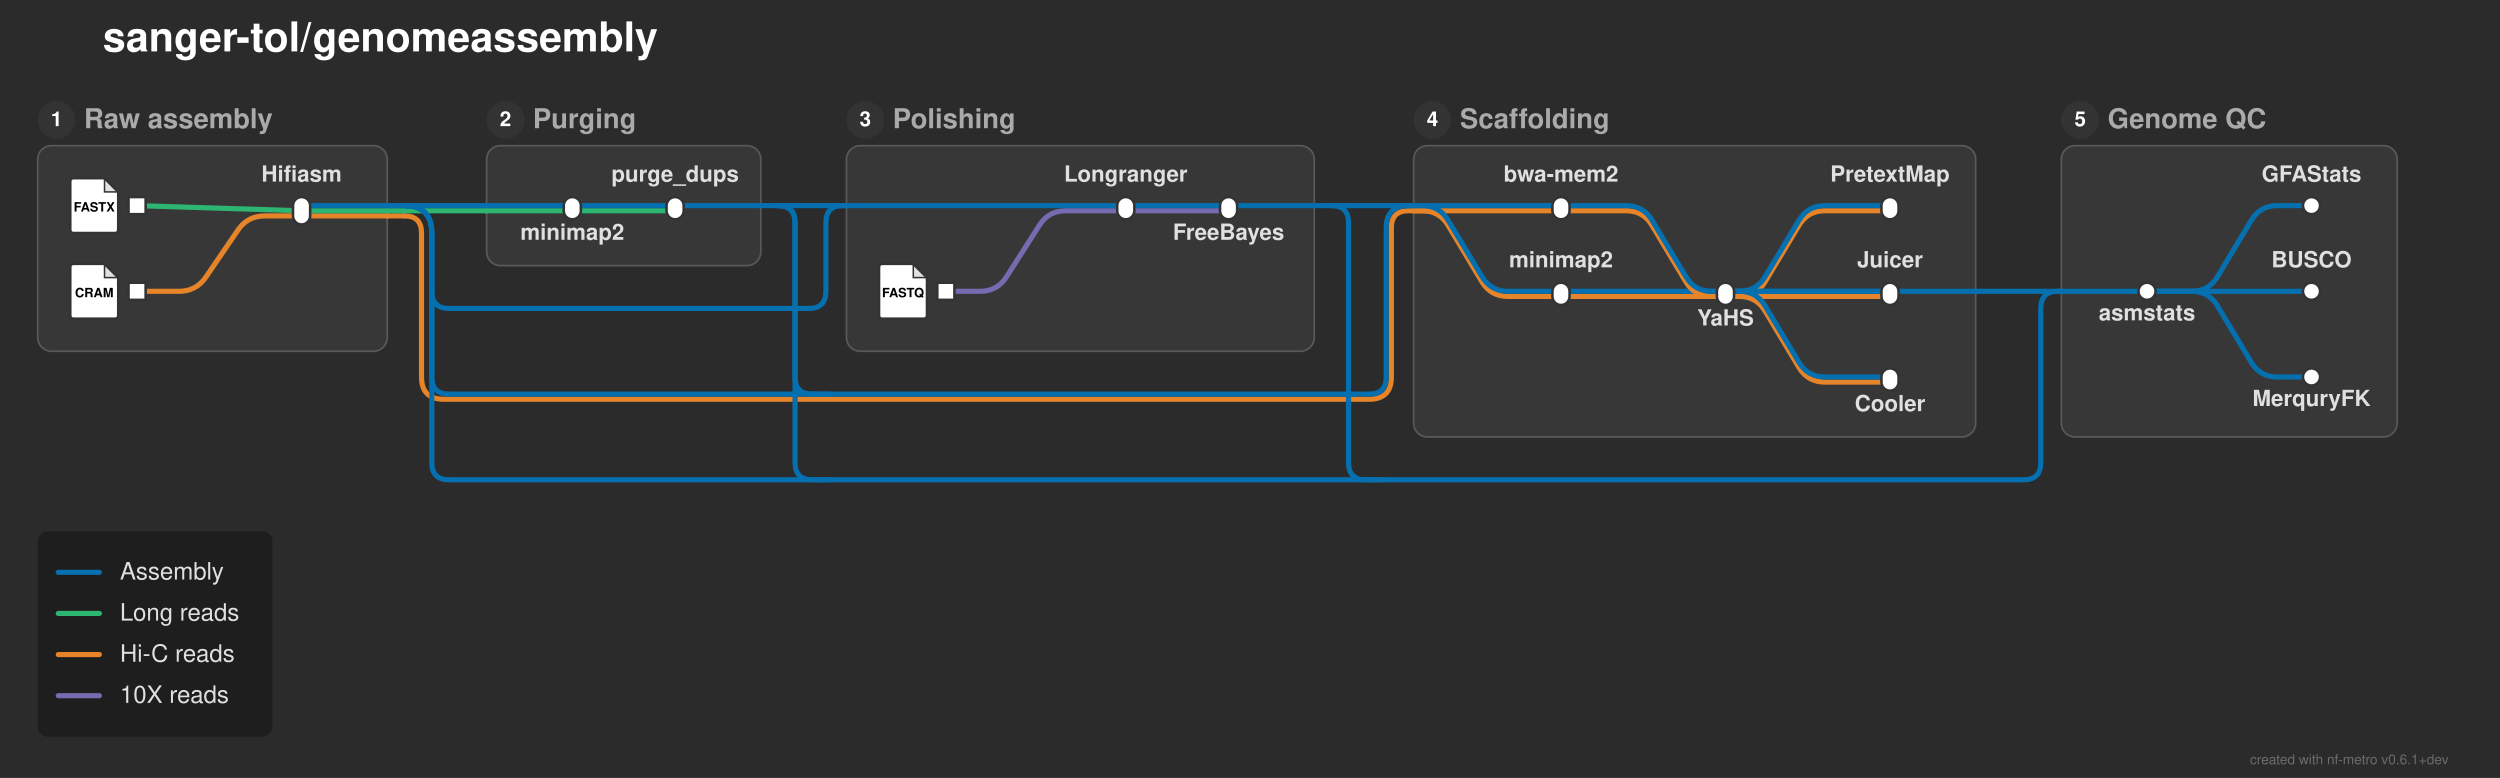
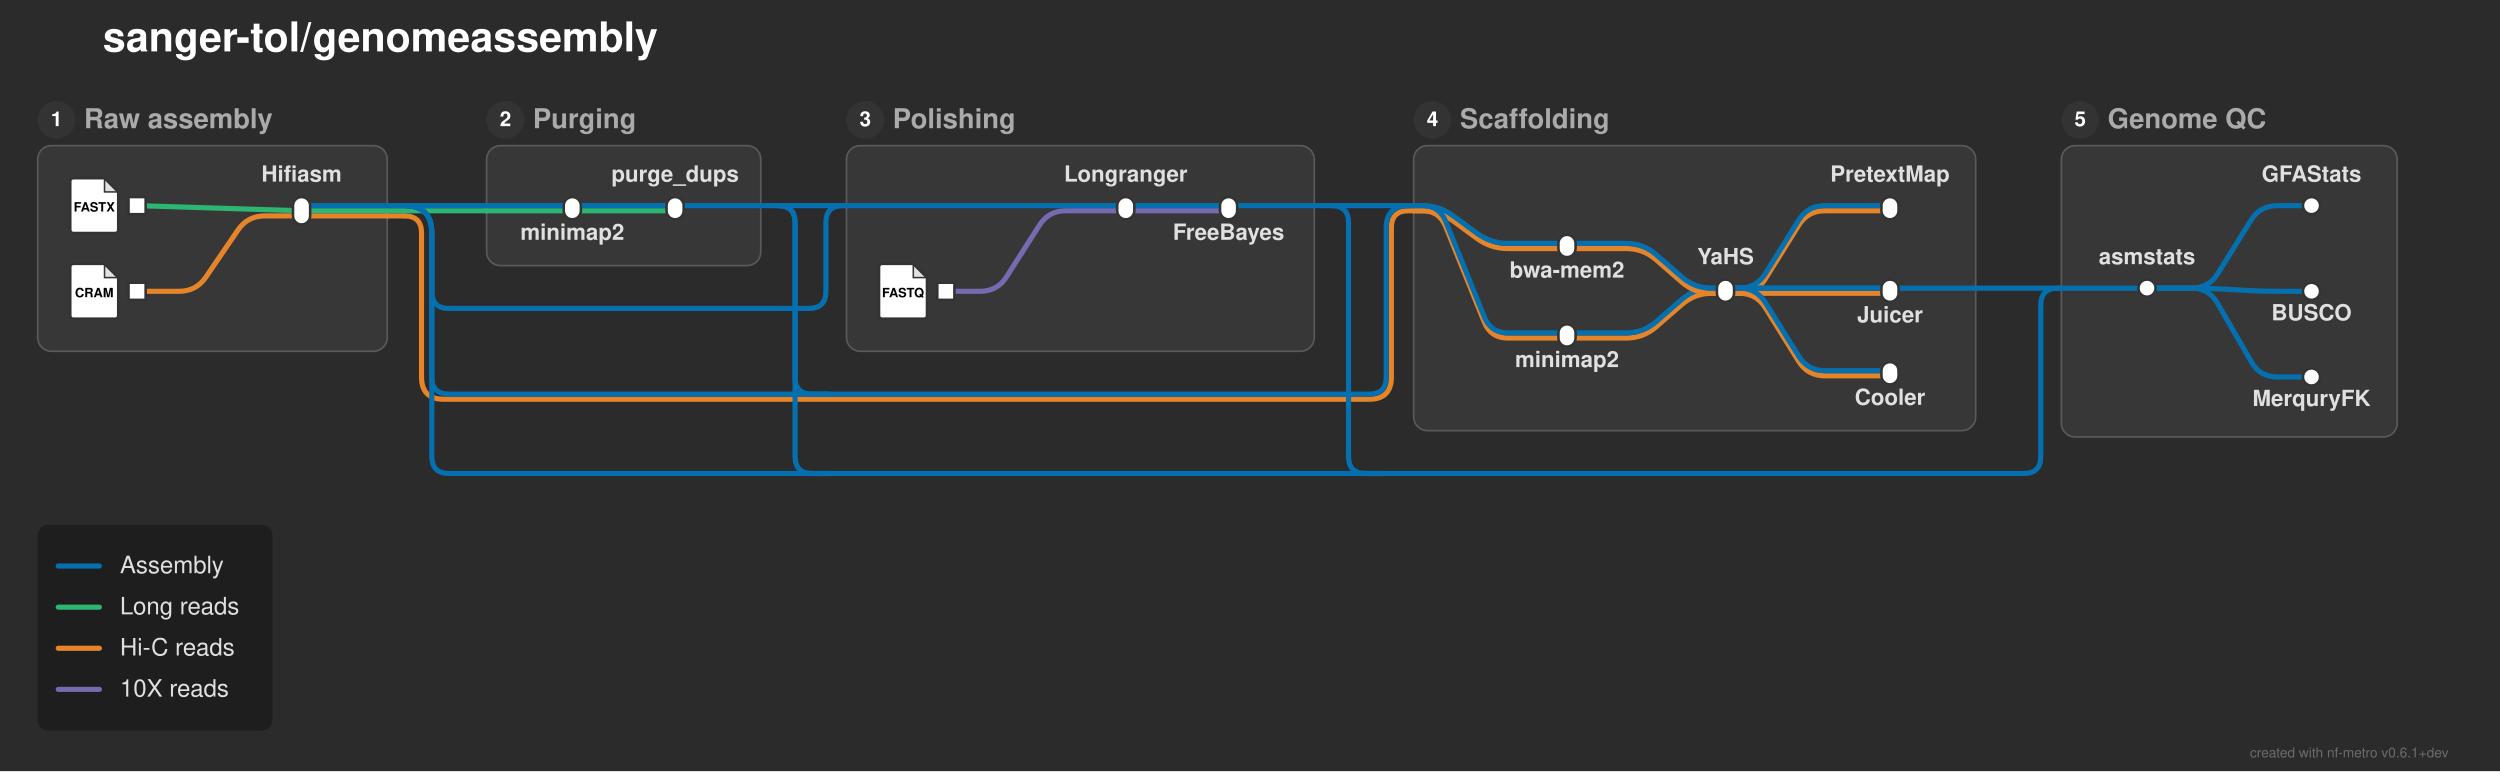
- <svg xmlns="http://www.w3.org/2000/svg" width="1459" height="454" viewBox="0 0 1459 454">
+ <svg xmlns="http://www.w3.org/2000/svg" width="1459" height="450" viewBox="0 0 1459 450">
  <defs>
</defs>
-   <rect x="0" y="0" width="1459" height="454" fill="#2b2b2b" />
+   <rect x="0" y="0" width="1459" height="450" fill="#2b2b2b" />
  <text x="60.0" y="30.0" font-size="24.0" fill="#ffffff" font-family="'Helvetica Neue', Helvetica, Arial, sans-serif" font-weight="bold" class="nf-metro-title">sanger-tol/genomeassembly</text>
  <rect x="22.0" y="85.0" width="204.0" height="120.0" rx="8" ry="8" fill="#373737" stroke="#595959" stroke-width="1.0" />
  <circle cx="33.0" cy="70.0" r="11" fill="#333333" class="nf-metro-section-num-circle" />
  <text x="33.0" y="70.0" font-size="12" fill="#ffffff" font-family="'Helvetica Neue', Helvetica, Arial, sans-serif" font-weight="bold" text-anchor="middle" dy="0.3em">1</text>
  <text x="49.0" y="70.0" font-size="16.0" fill="#aaaaaa" font-family="'Helvetica Neue', Helvetica, Arial, sans-serif" font-weight="bold" dy="0.3em" class="nf-metro-section-label">Raw assembly</text>
  <rect x="284.0" y="85.0" width="160.0" height="70.0" rx="8" ry="8" fill="#373737" stroke="#595959" stroke-width="1.0" />
  <circle cx="295.0" cy="70.0" r="11" fill="#333333" class="nf-metro-section-num-circle" />
  <text x="295.0" y="70.0" font-size="12" fill="#ffffff" font-family="'Helvetica Neue', Helvetica, Arial, sans-serif" font-weight="bold" text-anchor="middle" dy="0.3em">2</text>
  <text x="311.0" y="70.0" font-size="16.0" fill="#aaaaaa" font-family="'Helvetica Neue', Helvetica, Arial, sans-serif" font-weight="bold" dy="0.3em" class="nf-metro-section-label">Purging</text>
  <rect x="494.0" y="85.0" width="273.0" height="120.0" rx="8" ry="8" fill="#373737" stroke="#595959" stroke-width="1.0" />
  <circle cx="505.0" cy="70.0" r="11" fill="#333333" class="nf-metro-section-num-circle" />
  <text x="505.0" y="70.0" font-size="12" fill="#ffffff" font-family="'Helvetica Neue', Helvetica, Arial, sans-serif" font-weight="bold" text-anchor="middle" dy="0.3em">3</text>
  <text x="521.0" y="70.0" font-size="16.0" fill="#aaaaaa" font-family="'Helvetica Neue', Helvetica, Arial, sans-serif" font-weight="bold" dy="0.3em" class="nf-metro-section-label">Polishing</text>
-   <rect x="825.0" y="85.0" width="328.0" height="170.0" rx="8" ry="8" fill="#373737" stroke="#595959" stroke-width="1.0" />
+   <rect x="825.0" y="85.0" width="328.0" height="166.329" rx="8" ry="8" fill="#373737" stroke="#595959" stroke-width="1.0" />
  <circle cx="836.0" cy="70.0" r="11" fill="#333333" class="nf-metro-section-num-circle" />
  <text x="836.0" y="70.0" font-size="12" fill="#ffffff" font-family="'Helvetica Neue', Helvetica, Arial, sans-serif" font-weight="bold" text-anchor="middle" dy="0.3em">4</text>
  <text x="852.0" y="70.0" font-size="16.0" fill="#aaaaaa" font-family="'Helvetica Neue', Helvetica, Arial, sans-serif" font-weight="bold" dy="0.3em" class="nf-metro-section-label">Scaffolding</text>
  <rect x="1203.0" y="85.0" width="196.0" height="170.0" rx="8" ry="8" fill="#373737" stroke="#595959" stroke-width="1.0" />
  <circle cx="1214.0" cy="70.0" r="11" fill="#333333" class="nf-metro-section-num-circle" />
  <text x="1214.0" y="70.0" font-size="12" fill="#ffffff" font-family="'Helvetica Neue', Helvetica, Arial, sans-serif" font-weight="bold" text-anchor="middle" dy="0.3em">5</text>
  <text x="1230.0" y="70.0" font-size="16.0" fill="#aaaaaa" font-family="'Helvetica Neue', Helvetica, Arial, sans-serif" font-weight="bold" dy="0.3em" class="nf-metro-section-label">Genome QC</text>
-   <path d="M911.0,173.0 L1007.0,173.0" stroke="#e6842a" stroke-width="3.0" stroke-linecap="round" />
-   <path d="M1007.0,173.0 L1015.0,173.0 Q1025.0,173.0,1030.145,164.425 L1049.855,131.575 Q1055.0,123.0,1065.0,123.0 L1103.0,123.0" stroke="#e6842a" stroke-width="3.0" fill="none" stroke-linecap="round" stroke-linejoin="round" />
-   <path d="M1007.0,173.0 L1103.0,173.0" stroke="#e6842a" stroke-width="3.0" stroke-linecap="round" />
-   <path d="M1007.0,173.0 L1015.0,173.0 Q1025.0,173.0,1030.145,181.575 L1049.855,214.425 Q1055.0,223.0,1065.0,223.0 L1103.0,223.0" stroke="#e6842a" stroke-width="3.0" fill="none" stroke-linecap="round" stroke-linejoin="round" />
+   <path d="M914.5,197.281 L949.0,197.281 Q959.0,197.281,966.542,190.715 L981.458,177.731 Q989.0,171.164,999.0,171.164 L1007.0,171.164" stroke="#e6842a" stroke-width="3.0" fill="none" stroke-linecap="round" stroke-linejoin="round" />
+   <path d="M914.5,194.281 L949.0,194.281 Q959.0,194.281,966.542,187.715 L981.458,174.731 Q989.0,168.164,999.0,168.164 L1007.0,168.164" stroke="#0570b0" stroke-width="3.0" fill="none" stroke-linecap="round" stroke-linejoin="round" />
+   <path d="M1007.0,171.164 L1015.0,171.164 Q1025.0,171.164,1030.287,162.676 L1049.713,131.488 Q1055.0,123.0,1065.0,123.0 L1103.0,123.0" stroke="#e6842a" stroke-width="3.0" fill="none" stroke-linecap="round" stroke-linejoin="round" />
+   <path d="M1007.0,171.164 L1103.0,171.164" stroke="#e6842a" stroke-width="3.0" stroke-linecap="round" />
+   <path d="M1007.0,171.164 L1015.0,171.164 Q1025.0,171.164,1030.287,179.653 L1049.713,210.841 Q1055.0,219.329,1065.0,219.329 L1103.0,219.329" stroke="#e6842a" stroke-width="3.0" fill="none" stroke-linecap="round" stroke-linejoin="round" />
  <path d="M80.0,170.0 L104.5,170.0 Q114.5,170.0,120.133,161.738 L138.867,134.262 Q144.5,126.0,154.5,126.0 L176.0,126.0" stroke="#e6842a" stroke-width="3.0" fill="none" stroke-linecap="round" stroke-linejoin="round" />
  <path d="M552.0,170.0 L572.0,170.0 Q582.0,170.0,587.38,161.571 L606.62,131.429 Q612.0,123.0,622.0,123.0 L657.0,123.0" stroke="#756bb1" stroke-width="3.0" fill="none" stroke-linecap="round" stroke-linejoin="round" />
-   <path d="M911.0,170.0 L1007.0,170.0" stroke="#0570b0" stroke-width="3.0" stroke-linecap="round" />
-   <path d="M1007.0,170.0 L1015.0,170.0 Q1025.0,170.0,1030.145,161.425 L1049.855,128.575 Q1055.0,120.0,1065.0,120.0 L1103.0,120.0" stroke="#0570b0" stroke-width="3.0" fill="none" stroke-linecap="round" stroke-linejoin="round" />
-   <path d="M1007.0,170.0 L1103.0,170.0" stroke="#0570b0" stroke-width="3.0" stroke-linecap="round" />
-   <path d="M1007.0,170.0 L1015.0,170.0 Q1025.0,170.0,1030.145,178.575 L1049.855,211.425 Q1055.0,220.0,1065.0,220.0 L1103.0,220.0" stroke="#0570b0" stroke-width="3.0" fill="none" stroke-linecap="round" stroke-linejoin="round" />
-   <path d="M1253.0,170.0 L1279.0,170.0 Q1289.0,170.0,1294.145,161.425 L1313.855,128.575 Q1319.0,120.0,1329.0,120.0 L1349.0,120.0" stroke="#0570b0" stroke-width="3.0" fill="none" stroke-linecap="round" stroke-linejoin="round" />
-   <path d="M1253.0,170.0 L1349.0,170.0" stroke="#0570b0" stroke-width="3.0" stroke-linecap="round" />
-   <path d="M1253.0,170.0 L1279.0,170.0 Q1289.0,170.0,1294.145,178.575 L1313.855,211.425 Q1319.0,220.0,1329.0,220.0 L1349.0,220.0" stroke="#0570b0" stroke-width="3.0" fill="none" stroke-linecap="round" stroke-linejoin="round" />
-   <path d="M1203.0,170.0 L1253.0,170.0" stroke="#0570b0" stroke-width="3.0" stroke-linecap="round" />
-   <path d="M1007.0,170.0 L1153.0,170.0" stroke="#0570b0" stroke-width="3.0" stroke-linecap="round" />
-   <path d="M1153.0,170.0 L1203.0,170.0" stroke="#0570b0" stroke-width="3.0" stroke-linecap="round" />
+   <path d="M1007.0,168.164 L1015.0,168.164 Q1025.0,168.164,1030.287,159.676 L1049.713,128.488 Q1055.0,120.0,1065.0,120.0 L1103.0,120.0" stroke="#0570b0" stroke-width="3.0" fill="none" stroke-linecap="round" stroke-linejoin="round" />
+   <path d="M1007.0,168.164 L1103.0,168.164" stroke="#0570b0" stroke-width="3.0" stroke-linecap="round" />
+   <path d="M1007.0,168.164 L1015.0,168.164 Q1025.0,168.164,1030.287,176.653 L1049.713,207.841 Q1055.0,216.329,1065.0,216.329 L1103.0,216.329" stroke="#0570b0" stroke-width="3.0" fill="none" stroke-linecap="round" stroke-linejoin="round" />
+   <path d="M1253.0,168.164 L1279.0,168.164 Q1289.0,168.164,1294.287,159.676 L1313.713,128.488 Q1319.0,120.0,1329.0,120.0 L1349.0,120.0" stroke="#0570b0" stroke-width="3.0" fill="none" stroke-linecap="round" stroke-linejoin="round" />
+   <path d="M1253.0,168.164 L1279.0,168.164 Q1289.0,168.164,1298.981,168.775 L1309.019,169.389 Q1319.0,170.0,1329.0,170.0 L1349.0,170.0" stroke="#0570b0" stroke-width="3.0" fill="none" stroke-linecap="round" stroke-linejoin="round" />
+   <path d="M1253.0,168.164 L1279.0,168.164 Q1289.0,168.164,1294.009,176.819 L1313.991,211.345 Q1319.0,220.0,1329.0,220.0 L1349.0,220.0" stroke="#0570b0" stroke-width="3.0" fill="none" stroke-linecap="round" stroke-linejoin="round" />
+   <path d="M1203.0,168.164 L1253.0,168.164" stroke="#0570b0" stroke-width="3.0" stroke-linecap="round" />
+   <path d="M1007.0,168.164 L1153.0,168.164" stroke="#0570b0" stroke-width="3.0" stroke-linecap="round" />
+   <path d="M1153.0,168.164 L1203.0,168.164" stroke="#0570b0" stroke-width="3.0" stroke-linecap="round" />
+   <path d="M914.5,145.048 L949.0,145.048 Q959.0,145.048,966.542,151.614 L981.458,164.598 Q989.0,171.164,999.0,171.164 L1007.0,171.164" stroke="#e6842a" stroke-width="3.0" fill="none" stroke-linecap="round" stroke-linejoin="round" />
+   <path d="M914.5,142.048 L949.0,142.048 Q959.0,142.048,966.542,148.614 L981.458,161.598 Q989.0,168.164,999.0,168.164 L1007.0,168.164" stroke="#0570b0" stroke-width="3.0" fill="none" stroke-linecap="round" stroke-linejoin="round" />
  <path d="M176.0,126.0 L226.0,126.0" stroke="#e6842a" stroke-width="3.0" stroke-linecap="round" />
  <path d="M226.0,126.0 L236.0,126.0" stroke="#e6842a" stroke-width="3.0" stroke-linecap="round" />
  <path d="M236.0,126.0 L236.0,126.0 Q246.0,126.0,246.0,136.0 L246.0,220.0 Q246.0,233.0,259.0,233.0 L799.0,233.0 Q812.0,233.0,812.0,220.0 L812.0,133.0 Q812.0,123.0,822.0,123.0 L825.0,123.0" stroke="#e6842a" stroke-width="3.0" fill="none" stroke-linecap="round" stroke-linejoin="round" />
  <path d="M334.0,123.0 L394.0,123.0" stroke="#2db572" stroke-width="3.0" stroke-linecap="round" />
  <path d="M657.0,123.0 L717.0,123.0" stroke="#756bb1" stroke-width="3.0" stroke-linecap="round" />
-   <path d="M911.0,123.0 L949.0,123.0 Q959.0,123.0,964.145,131.575 L983.855,164.425 Q989.0,173.0,999.0,173.0 L1007.0,173.0" stroke="#e6842a" stroke-width="3.0" fill="none" stroke-linecap="round" stroke-linejoin="round" />
  <path d="M176.0,123.0 L226.0,123.0" stroke="#2db572" stroke-width="3.0" stroke-linecap="round" />
  <path d="M284.0,123.0 L334.0,123.0" stroke="#2db572" stroke-width="3.0" stroke-linecap="round" />
-   <path d="M825.0,123.0 L911.0,123.0" stroke="#e6842a" stroke-width="3.0" stroke-linecap="round" />
-   <path d="M825.0,123.0 L830.0,123.0 Q840.0,123.0,845.145,131.575 L864.855,164.425 Q870.0,173.0,880.0,173.0 L911.0,173.0" stroke="#e6842a" stroke-width="3.0" fill="none" stroke-linecap="round" stroke-linejoin="round" />
+   <path d="M825.0,123.0 L830.0,123.0 Q840.0,123.0,848.058,128.922 L861.942,139.126 Q870.0,145.048,880.0,145.048 L914.5,145.048" stroke="#e6842a" stroke-width="3.0" fill="none" stroke-linecap="round" stroke-linejoin="round" />
+   <path d="M825.0,123.0 L830.0,123.0 Q840.0,123.0,843.745,132.272 L866.255,188.009 Q870.0,197.281,880.0,197.281 L914.5,197.281" stroke="#e6842a" stroke-width="3.0" fill="none" stroke-linecap="round" stroke-linejoin="round" />
  <path d="M226.0,123.0 L236.0,123.0" stroke="#2db572" stroke-width="3.0" stroke-linecap="round" />
  <path d="M236.0,123.0 L284.0,123.0" stroke="#2db572" stroke-width="3.0" stroke-linecap="round" />
  <path d="M80.0,120.0 L176.0,123.0" stroke="#2db572" stroke-width="3.0" stroke-linecap="round" />
  <path d="M334.0,120.0 L394.0,120.0" stroke="#0570b0" stroke-width="3.0" stroke-linecap="round" />
  <path d="M657.0,120.0 L717.0,120.0" stroke="#0570b0" stroke-width="3.0" stroke-linecap="round" />
-   <path d="M911.0,120.0 L949.0,120.0 Q959.0,120.0,964.145,128.575 L983.855,161.425 Q989.0,170.0,999.0,170.0 L1007.0,170.0" stroke="#0570b0" stroke-width="3.0" fill="none" stroke-linecap="round" stroke-linejoin="round" />
  <path d="M176.0,120.0 L226.0,120.0" stroke="#0570b0" stroke-width="3.0" stroke-linecap="round" />
  <path d="M284.0,120.0 L334.0,120.0" stroke="#0570b0" stroke-width="3.0" stroke-linecap="round" />
  <path d="M494.0,120.0 L657.0,120.0" stroke="#0570b0" stroke-width="3.0" stroke-linecap="round" />
-   <path d="M825.0,120.0 L911.0,120.0" stroke="#0570b0" stroke-width="3.0" stroke-linecap="round" />
-   <path d="M825.0,120.0 L830.0,120.0 Q840.0,120.0,845.145,128.575 L864.855,161.425 Q870.0,170.0,880.0,170.0 L911.0,170.0" stroke="#0570b0" stroke-width="3.0" fill="none" stroke-linecap="round" stroke-linejoin="round" />
+   <path d="M825.0,120.0 L830.0,120.0 Q840.0,120.0,848.058,125.922 L861.942,136.126 Q870.0,142.048,880.0,142.048 L914.5,142.048" stroke="#0570b0" stroke-width="3.0" fill="none" stroke-linecap="round" stroke-linejoin="round" />
+   <path d="M825.0,120.0 L830.0,120.0 Q840.0,120.0,843.745,129.272 L866.255,185.009 Q870.0,194.281,880.0,194.281 L914.5,194.281" stroke="#0570b0" stroke-width="3.0" fill="none" stroke-linecap="round" stroke-linejoin="round" />
  <path d="M394.0,120.0 L444.0,120.0" stroke="#0570b0" stroke-width="3.0" stroke-linecap="round" />
  <path d="M717.0,120.0 L767.0,120.0" stroke="#0570b0" stroke-width="3.0" stroke-linecap="round" />
  <path d="M226.0,120.0 L236.0,120.0" stroke="#0570b0" stroke-width="3.0" stroke-linecap="round" />
  <path d="M236.0,120.0 L284.0,120.0" stroke="#0570b0" stroke-width="3.0" stroke-linecap="round" />
  <path d="M444.0,120.0 L454.0,120.0" stroke="#0570b0" stroke-width="3.0" stroke-linecap="round" />
  <path d="M767.0,120.0 L777.0,120.0" stroke="#0570b0" stroke-width="3.0" stroke-linecap="round" />
  <path d="M236.0,120.0 L236.0,120.0 Q252.0,120.0,252.0,136.0 L252.0,220.0 Q252.0,230.0,262.0,230.0 L799.0,230.0 Q809.0,230.0,809.0,220.0 L809.0,133.0 Q809.0,120.0,822.0,120.0 L825.0,120.0" stroke="#0570b0" stroke-width="3.0" fill="none" stroke-linecap="round" stroke-linejoin="round" />
  <path d="M454.0,120.0 L454.0,120.0 Q464.0,120.0,464.0,130.0 L464.0,220.0 Q464.0,230.0,474.0,230.0 L484.0,230.0" stroke="#0570b0" stroke-width="3.0" fill="none" stroke-linecap="round" stroke-linejoin="round" />
  <path d="M777.0,120.0 L787.0,120.0" stroke="#0570b0" stroke-width="3.0" stroke-linecap="round" />
  <path d="M787.0,120.0 L825.0,120.0" stroke="#0570b0" stroke-width="3.0" stroke-linecap="round" />
  <path d="M236.0,120.0 L236.0,120.0 Q252.0,120.0,252.0,136.0 L252.0,170.0 Q252.0,180.0,262.0,180.0 L472.0,180.0 Q482.0,180.0,482.0,170.0 L482.0,130.0 Q482.0,120.0,492.0,120.0 L494.0,120.0" stroke="#0570b0" stroke-width="3.0" fill="none" stroke-linecap="round" stroke-linejoin="round" />
  <path d="M454.0,120.0 L464.0,120.0" stroke="#0570b0" stroke-width="3.0" stroke-linecap="round" />
  <path d="M464.0,120.0 L494.0,120.0" stroke="#0570b0" stroke-width="3.0" stroke-linecap="round" />
-   <path d="M236.0,120.0 L236.0,120.0 Q252.0,120.0,252.0,136.0 L252.0,270.0 Q252.0,280.0,262.0,280.0 L1181.0,280.0 Q1191.0,280.0,1191.0,270.0 L1191.0,180.0 Q1191.0,170.0,1201.0,170.0 L1203.0,170.0" stroke="#0570b0" stroke-width="3.0" fill="none" stroke-linecap="round" stroke-linejoin="round" />
-   <path d="M454.0,120.0 L454.0,120.0 Q464.0,120.0,464.0,130.0 L464.0,270.0 Q464.0,280.0,474.0,280.0 L484.0,280.0" stroke="#0570b0" stroke-width="3.0" fill="none" stroke-linecap="round" stroke-linejoin="round" />
-   <path d="M777.0,120.0 L777.0,120.0 Q787.0,120.0,787.0,130.0 L787.0,270.0 Q787.0,280.0,797.0,280.0 L807.0,280.0" stroke="#0570b0" stroke-width="3.0" fill="none" stroke-linecap="round" stroke-linejoin="round" />
+   <path d="M236.0,120.0 L236.0,120.0 Q252.0,120.0,252.0,136.0 L252.0,266.329 Q252.0,276.329,262.0,276.329 L1181.0,276.329 Q1191.0,276.329,1191.0,266.329 L1191.0,178.164 Q1191.0,168.164,1201.0,168.164 L1203.0,168.164" stroke="#0570b0" stroke-width="3.0" fill="none" stroke-linecap="round" stroke-linejoin="round" />
+   <path d="M454.0,120.0 L454.0,120.0 Q464.0,120.0,464.0,130.0 L464.0,266.329 Q464.0,276.329,474.0,276.329 L484.0,276.329" stroke="#0570b0" stroke-width="3.0" fill="none" stroke-linecap="round" stroke-linejoin="round" />
+   <path d="M777.0,120.0 L777.0,120.0 Q787.0,120.0,787.0,130.0 L787.0,266.329 Q787.0,276.329,797.0,276.329 L807.0,276.329" stroke="#0570b0" stroke-width="3.0" fill="none" stroke-linecap="round" stroke-linejoin="round" />
  <rect x="75.0" y="115.0" width="10.0" height="10.0" fill="#ffffff" stroke="#333333" stroke-width="1.5" />
  <path d="M43.0,104.0 L61.0,104.0 L69.0,112.0 L69.0,134.0 Q69.0,136.0,67.0,136.0 L43.0,136.0 Q41.0,136.0,41.0,134.0 L41.0,106.0 Q41.0,104.0,43.0,104.0 Z" fill="#ffffff" stroke="#333333" stroke-width="1.5" stroke-linejoin="round" />
  <path d="M61.0,104.0 L61.0,112.0 L69.0,112.0 Z" fill="#333333" opacity="0.15" stroke="none" />
  <path d="M61.0,104.0 L61.0,112.0 L69.0,112.0" fill="none" stroke="#333333" stroke-width="0.9" />
  <text x="55.0" y="121.2" font-size="7.5" fill="#000000" font-family="'Helvetica Neue', Helvetica, Arial, sans-serif" font-weight="bold" text-anchor="middle" dy="0.3em">FASTX</text>
  <rect x="75.0" y="165.0" width="10.0" height="10.0" fill="#ffffff" stroke="#333333" stroke-width="1.5" />
  <path d="M43.0,154.0 L61.0,154.0 L69.0,162.0 L69.0,184.0 Q69.0,186.0,67.0,186.0 L43.0,186.0 Q41.0,186.0,41.0,184.0 L41.0,156.0 Q41.0,154.0,43.0,154.0 Z" fill="#ffffff" stroke="#333333" stroke-width="1.5" stroke-linejoin="round" />
  <path d="M61.0,154.0 L61.0,162.0 L69.0,162.0 Z" fill="#333333" opacity="0.15" stroke="none" />
  <path d="M61.0,154.0 L61.0,162.0 L69.0,162.0" fill="none" stroke="#333333" stroke-width="0.9" />
  <text x="55.0" y="171.2" font-size="7.5" fill="#000000" font-family="'Helvetica Neue', Helvetica, Arial, sans-serif" font-weight="bold" text-anchor="middle" dy="0.3em">CRAM</text>
  <rect x="171.0" y="115.0" width="10.0" height="16.0" rx="5.0" ry="5.0" fill="#ffffff" stroke="#333333" stroke-width="1.5" />
  <rect x="329.0" y="115.0" width="10.0" height="13.0" rx="5.0" ry="5.0" fill="#ffffff" stroke="#333333" stroke-width="1.5" />
  <rect x="389.0" y="115.0" width="10.0" height="13.0" rx="5.0" ry="5.0" fill="#ffffff" stroke="#333333" stroke-width="1.5" />
  <rect x="547.0" y="165.0" width="10.0" height="10.0" fill="#ffffff" stroke="#333333" stroke-width="1.5" />
  <path d="M515.0,154.0 L533.0,154.0 L541.0,162.0 L541.0,184.0 Q541.0,186.0,539.0,186.0 L515.0,186.0 Q513.0,186.0,513.0,184.0 L513.0,156.0 Q513.0,154.0,515.0,154.0 Z" fill="#ffffff" stroke="#333333" stroke-width="1.5" stroke-linejoin="round" />
  <path d="M533.0,154.0 L533.0,162.0 L541.0,162.0 Z" fill="#333333" opacity="0.15" stroke="none" />
  <path d="M533.0,154.0 L533.0,162.0 L541.0,162.0" fill="none" stroke="#333333" stroke-width="0.9" />
  <text x="527.0" y="171.2" font-size="7.5" fill="#000000" font-family="'Helvetica Neue', Helvetica, Arial, sans-serif" font-weight="bold" text-anchor="middle" dy="0.3em">FASTQ</text>
  <rect x="652.0" y="115.0" width="10.0" height="13.0" rx="5.0" ry="5.0" fill="#ffffff" stroke="#333333" stroke-width="1.5" />
  <rect x="712.0" y="115.0" width="10.0" height="13.0" rx="5.0" ry="5.0" fill="#ffffff" stroke="#333333" stroke-width="1.5" />
-   <rect x="906.0" y="115.0" width="10.0" height="13.0" rx="5.0" ry="5.0" fill="#ffffff" stroke="#333333" stroke-width="1.5" />
-   <rect x="906.0" y="165.0" width="10.0" height="13.0" rx="5.0" ry="5.0" fill="#ffffff" stroke="#333333" stroke-width="1.5" />
-   <rect x="1002.0" y="165.0" width="10.0" height="13.0" rx="5.0" ry="5.0" fill="#ffffff" stroke="#333333" stroke-width="1.5" />
+   <rect x="909.5" y="137.048" width="10.0" height="13.0" rx="5.0" ry="5.0" fill="#ffffff" stroke="#333333" stroke-width="1.5" />
+   <rect x="909.5" y="189.281" width="10.0" height="13.0" rx="5.0" ry="5.0" fill="#ffffff" stroke="#333333" stroke-width="1.5" />
+   <rect x="1002.0" y="163.164" width="10.0" height="13.0" rx="5.0" ry="5.0" fill="#ffffff" stroke="#333333" stroke-width="1.5" />
  <rect x="1098.0" y="115.0" width="10.0" height="13.0" rx="5.0" ry="5.0" fill="#ffffff" stroke="#333333" stroke-width="1.5" />
-   <rect x="1098.0" y="165.0" width="10.0" height="13.0" rx="5.0" ry="5.0" fill="#ffffff" stroke="#333333" stroke-width="1.5" />
-   <rect x="1098.0" y="215.0" width="10.0" height="13.0" rx="5.0" ry="5.0" fill="#ffffff" stroke="#333333" stroke-width="1.5" />
-   <rect x="1248.0" y="165.0" width="10.0" height="10.0" rx="5.0" ry="5.0" fill="#ffffff" stroke="#333333" stroke-width="1.5" />
+   <rect x="1098.0" y="163.164" width="10.0" height="13.0" rx="5.0" ry="5.0" fill="#ffffff" stroke="#333333" stroke-width="1.5" />
+   <rect x="1098.0" y="211.329" width="10.0" height="13.0" rx="5.0" ry="5.0" fill="#ffffff" stroke="#333333" stroke-width="1.5" />
+   <rect x="1248.0" y="163.164" width="10.0" height="10.0" rx="5.0" ry="5.0" fill="#ffffff" stroke="#333333" stroke-width="1.5" />
  <rect x="1344.0" y="115.0" width="10.0" height="10.0" rx="5.0" ry="5.0" fill="#ffffff" stroke="#333333" stroke-width="1.5" />
  <rect x="1344.0" y="165.0" width="10.0" height="10.0" rx="5.0" ry="5.0" fill="#ffffff" stroke="#333333" stroke-width="1.5" />
  <rect x="1344.0" y="215.0" width="10.0" height="10.0" rx="5.0" ry="5.0" fill="#ffffff" stroke="#333333" stroke-width="1.5" />
-   <text x="911.0" y="106.0" font-size="13.0" fill="#e0e0e0" font-family="'Helvetica Neue', Helvetica, Arial, sans-serif" font-weight="bold" text-anchor="middle" dominant-baseline="auto">bwa-mem2</text>
+   <text x="914.5" y="156.048" font-size="13.0" fill="#e0e0e0" font-family="'Helvetica Neue', Helvetica, Arial, sans-serif" font-weight="bold" text-anchor="middle" dominant-baseline="hanging">bwa-mem2</text>
  <text x="334.0" y="134.0" font-size="13.0" fill="#e0e0e0" font-family="'Helvetica Neue', Helvetica, Arial, sans-serif" font-weight="bold" text-anchor="middle" dominant-baseline="hanging">minimap2</text>
-   <text x="1253.0" y="181.0" font-size="13.0" fill="#e0e0e0" font-family="'Helvetica Neue', Helvetica, Arial, sans-serif" font-weight="bold" text-anchor="middle" dominant-baseline="hanging">asmstats</text>
-   <text x="911.0" y="156.0" font-size="13.0" fill="#e0e0e0" font-family="'Helvetica Neue', Helvetica, Arial, sans-serif" font-weight="bold" text-anchor="middle" dominant-baseline="auto">minimap2</text>
+   <text x="1253.0" y="154.164" font-size="13.0" fill="#e0e0e0" font-family="'Helvetica Neue', Helvetica, Arial, sans-serif" font-weight="bold" text-anchor="middle" dominant-baseline="auto">asmstats</text>
+   <text x="914.5" y="208.281" font-size="13.0" fill="#e0e0e0" font-family="'Helvetica Neue', Helvetica, Arial, sans-serif" font-weight="bold" text-anchor="middle" dominant-baseline="hanging">minimap2</text>
  <text x="1349.0" y="106.0" font-size="13.0" fill="#e0e0e0" font-family="'Helvetica Neue', Helvetica, Arial, sans-serif" font-weight="bold" text-anchor="middle" dominant-baseline="auto">GFAStats</text>
  <text x="394.0" y="106.0" font-size="13.0" fill="#e0e0e0" font-family="'Helvetica Neue', Helvetica, Arial, sans-serif" font-weight="bold" text-anchor="middle" dominant-baseline="auto">purge_dups</text>
  <text x="657.0" y="106.0" font-size="13.0" fill="#e0e0e0" font-family="'Helvetica Neue', Helvetica, Arial, sans-serif" font-weight="bold" text-anchor="middle" dominant-baseline="auto">Longranger</text>
-   <text x="1007.0" y="184.0" font-size="13.0" fill="#e0e0e0" font-family="'Helvetica Neue', Helvetica, Arial, sans-serif" font-weight="bold" text-anchor="middle" dominant-baseline="hanging">YaHS</text>
-   <text x="1349.0" y="156.0" font-size="13.0" fill="#e0e0e0" font-family="'Helvetica Neue', Helvetica, Arial, sans-serif" font-weight="bold" text-anchor="middle" dominant-baseline="auto">BUSCO</text>
+   <text x="1007.0" y="154.164" font-size="13.0" fill="#e0e0e0" font-family="'Helvetica Neue', Helvetica, Arial, sans-serif" font-weight="bold" text-anchor="middle" dominant-baseline="auto">YaHS</text>
+   <text x="1349.0" y="181.0" font-size="13.0" fill="#e0e0e0" font-family="'Helvetica Neue', Helvetica, Arial, sans-serif" font-weight="bold" text-anchor="middle" dominant-baseline="hanging">BUSCO</text>
  <text x="176.0" y="106.0" font-size="13.0" fill="#e0e0e0" font-family="'Helvetica Neue', Helvetica, Arial, sans-serif" font-weight="bold" text-anchor="middle" dominant-baseline="auto">Hifiasm</text>
  <text x="1349.0" y="231.0" font-size="13.0" fill="#e0e0e0" font-family="'Helvetica Neue', Helvetica, Arial, sans-serif" font-weight="bold" text-anchor="middle" dominant-baseline="hanging">MerquryFK</text>
  <text x="1103.0" y="106.0" font-size="13.0" fill="#e0e0e0" font-family="'Helvetica Neue', Helvetica, Arial, sans-serif" font-weight="bold" text-anchor="middle" dominant-baseline="auto">PretextMap</text>
  <text x="717.0" y="134.0" font-size="13.0" fill="#e0e0e0" font-family="'Helvetica Neue', Helvetica, Arial, sans-serif" font-weight="bold" text-anchor="middle" dominant-baseline="hanging">FreeBayes</text>
-   <text x="1103.0" y="156.0" font-size="13.0" fill="#e0e0e0" font-family="'Helvetica Neue', Helvetica, Arial, sans-serif" font-weight="bold" text-anchor="middle" dominant-baseline="auto">Juicer</text>
-   <text x="1103.0" y="234.0" font-size="13.0" fill="#e0e0e0" font-family="'Helvetica Neue', Helvetica, Arial, sans-serif" font-weight="bold" text-anchor="middle" dominant-baseline="hanging">Cooler</text>
-   <rect x="22.0" y="310.0" width="137.0" height="120.0" rx="6" ry="6" fill="rgba(0, 0, 0, 0.3)" />
-   <path d="M34.0,334.0 L58.0,334.0" stroke="#0570b0" stroke-width="3.0" stroke-linecap="round" />
-   <text x="70.0" y="334.0" font-size="14.0" fill="#e0e0e0" font-family="'Helvetica Neue', Helvetica, Arial, sans-serif" dy="0.3em">Assembly</text>
-   <path d="M34.0,358.0 L58.0,358.0" stroke="#2db572" stroke-width="3.0" stroke-linecap="round" />
-   <text x="70.0" y="358.0" font-size="14.0" fill="#e0e0e0" font-family="'Helvetica Neue', Helvetica, Arial, sans-serif" dy="0.3em">Long reads</text>
-   <path d="M34.0,382.0 L58.0,382.0" stroke="#e6842a" stroke-width="3.0" stroke-linecap="round" />
-   <text x="70.0" y="382.0" font-size="14.0" fill="#e0e0e0" font-family="'Helvetica Neue', Helvetica, Arial, sans-serif" dy="0.3em">Hi-C reads</text>
-   <path d="M34.0,406.0 L58.0,406.0" stroke="#756bb1" stroke-width="3.0" stroke-linecap="round" />
-   <text x="70.0" y="406.0" font-size="14.0" fill="#e0e0e0" font-family="'Helvetica Neue', Helvetica, Arial, sans-serif" dy="0.3em">10X reads</text>
-   <text x="1429.0" y="446.0" font-size="8" fill="rgba(150, 150, 150, 0.6)" font-family="'Helvetica Neue', Helvetica, Arial, sans-serif" text-anchor="end">created with nf-metro v0.6.1+dev</text>
+   <text x="1103.0" y="182.164" font-size="13.0" fill="#e0e0e0" font-family="'Helvetica Neue', Helvetica, Arial, sans-serif" font-weight="bold" text-anchor="middle" dominant-baseline="hanging">Juicer</text>
+   <text x="1103.0" y="230.329" font-size="13.0" fill="#e0e0e0" font-family="'Helvetica Neue', Helvetica, Arial, sans-serif" font-weight="bold" text-anchor="middle" dominant-baseline="hanging">Cooler</text>
+   <rect x="22.0" y="306.329" width="137.0" height="120.0" rx="6" ry="6" fill="rgba(0, 0, 0, 0.3)" />
+   <path d="M34.0,330.329 L58.0,330.329" stroke="#0570b0" stroke-width="3.0" stroke-linecap="round" />
+   <text x="70.0" y="330.329" font-size="14.0" fill="#e0e0e0" font-family="'Helvetica Neue', Helvetica, Arial, sans-serif" dy="0.3em">Assembly</text>
+   <path d="M34.0,354.329 L58.0,354.329" stroke="#2db572" stroke-width="3.0" stroke-linecap="round" />
+   <text x="70.0" y="354.329" font-size="14.0" fill="#e0e0e0" font-family="'Helvetica Neue', Helvetica, Arial, sans-serif" dy="0.3em">Long reads</text>
+   <path d="M34.0,378.329 L58.0,378.329" stroke="#e6842a" stroke-width="3.0" stroke-linecap="round" />
+   <text x="70.0" y="378.329" font-size="14.0" fill="#e0e0e0" font-family="'Helvetica Neue', Helvetica, Arial, sans-serif" dy="0.3em">Hi-C reads</text>
+   <path d="M34.0,402.329 L58.0,402.329" stroke="#756bb1" stroke-width="3.0" stroke-linecap="round" />
+   <text x="70.0" y="402.329" font-size="14.0" fill="#e0e0e0" font-family="'Helvetica Neue', Helvetica, Arial, sans-serif" dy="0.3em">10X reads</text>
+   <text x="1429.0" y="442.0" font-size="8" fill="rgba(150, 150, 150, 0.6)" font-family="'Helvetica Neue', Helvetica, Arial, sans-serif" text-anchor="end">created with nf-metro v0.6.1+dev</text>
</svg>
